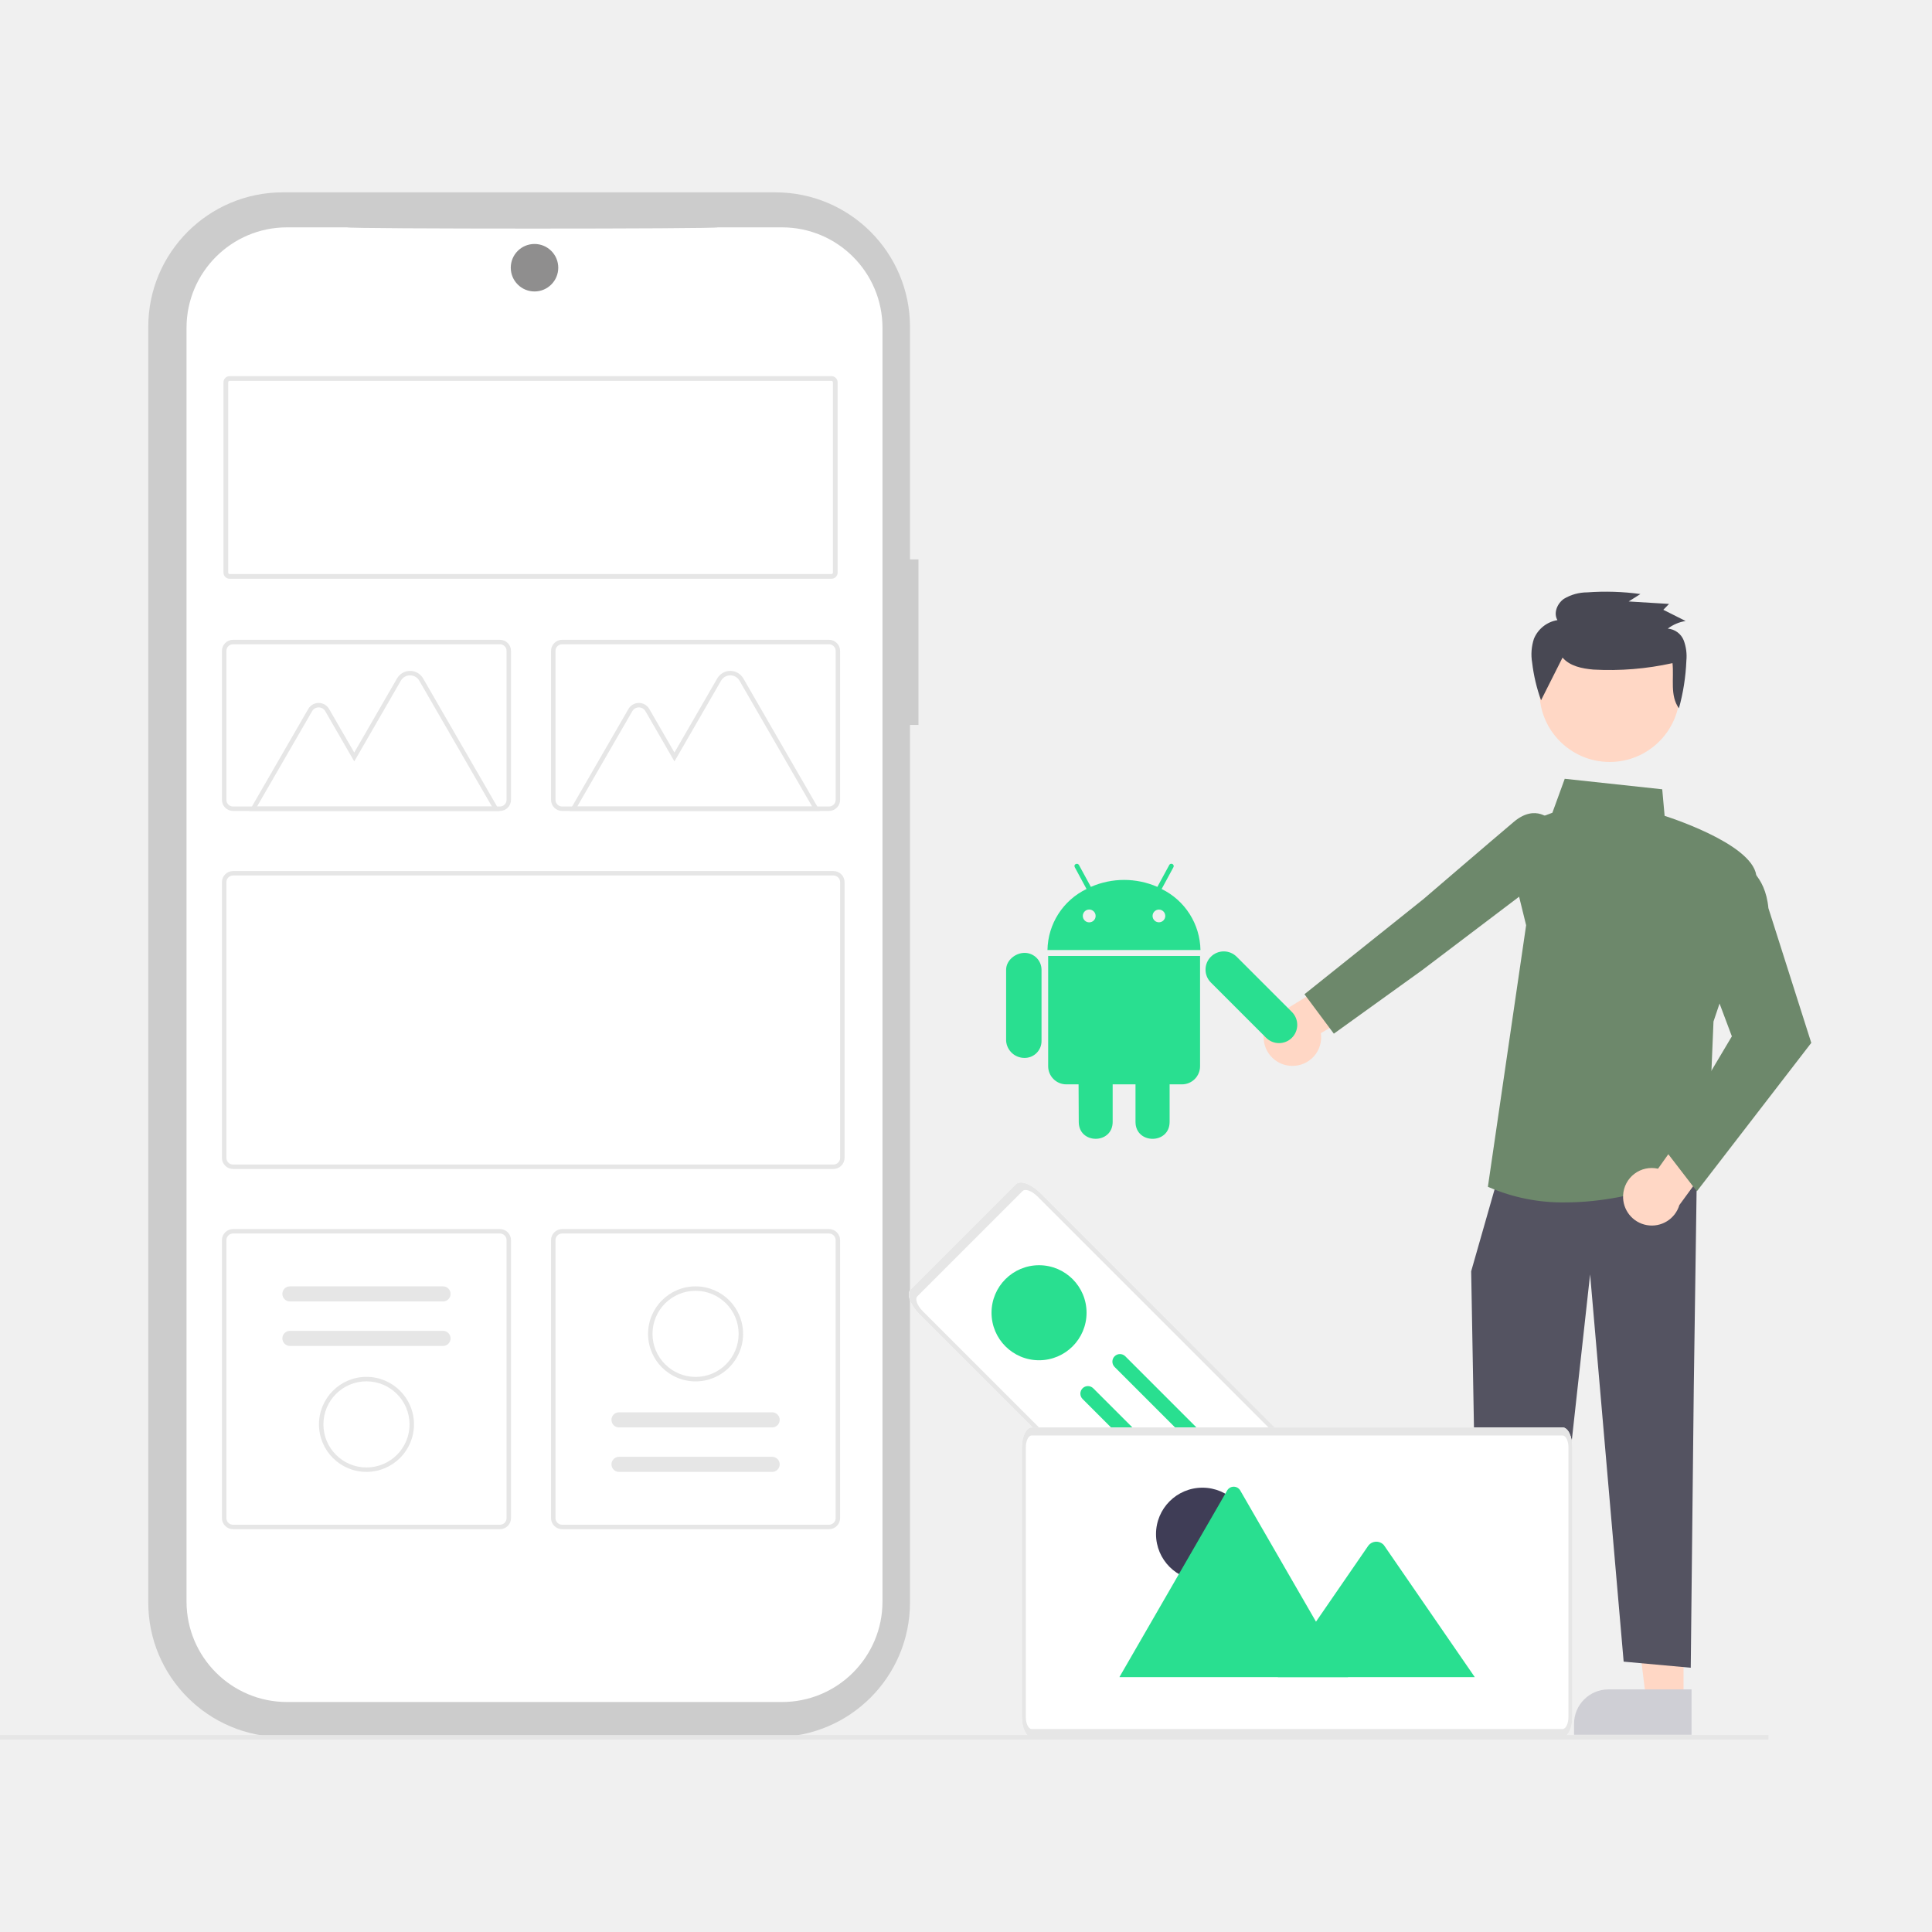
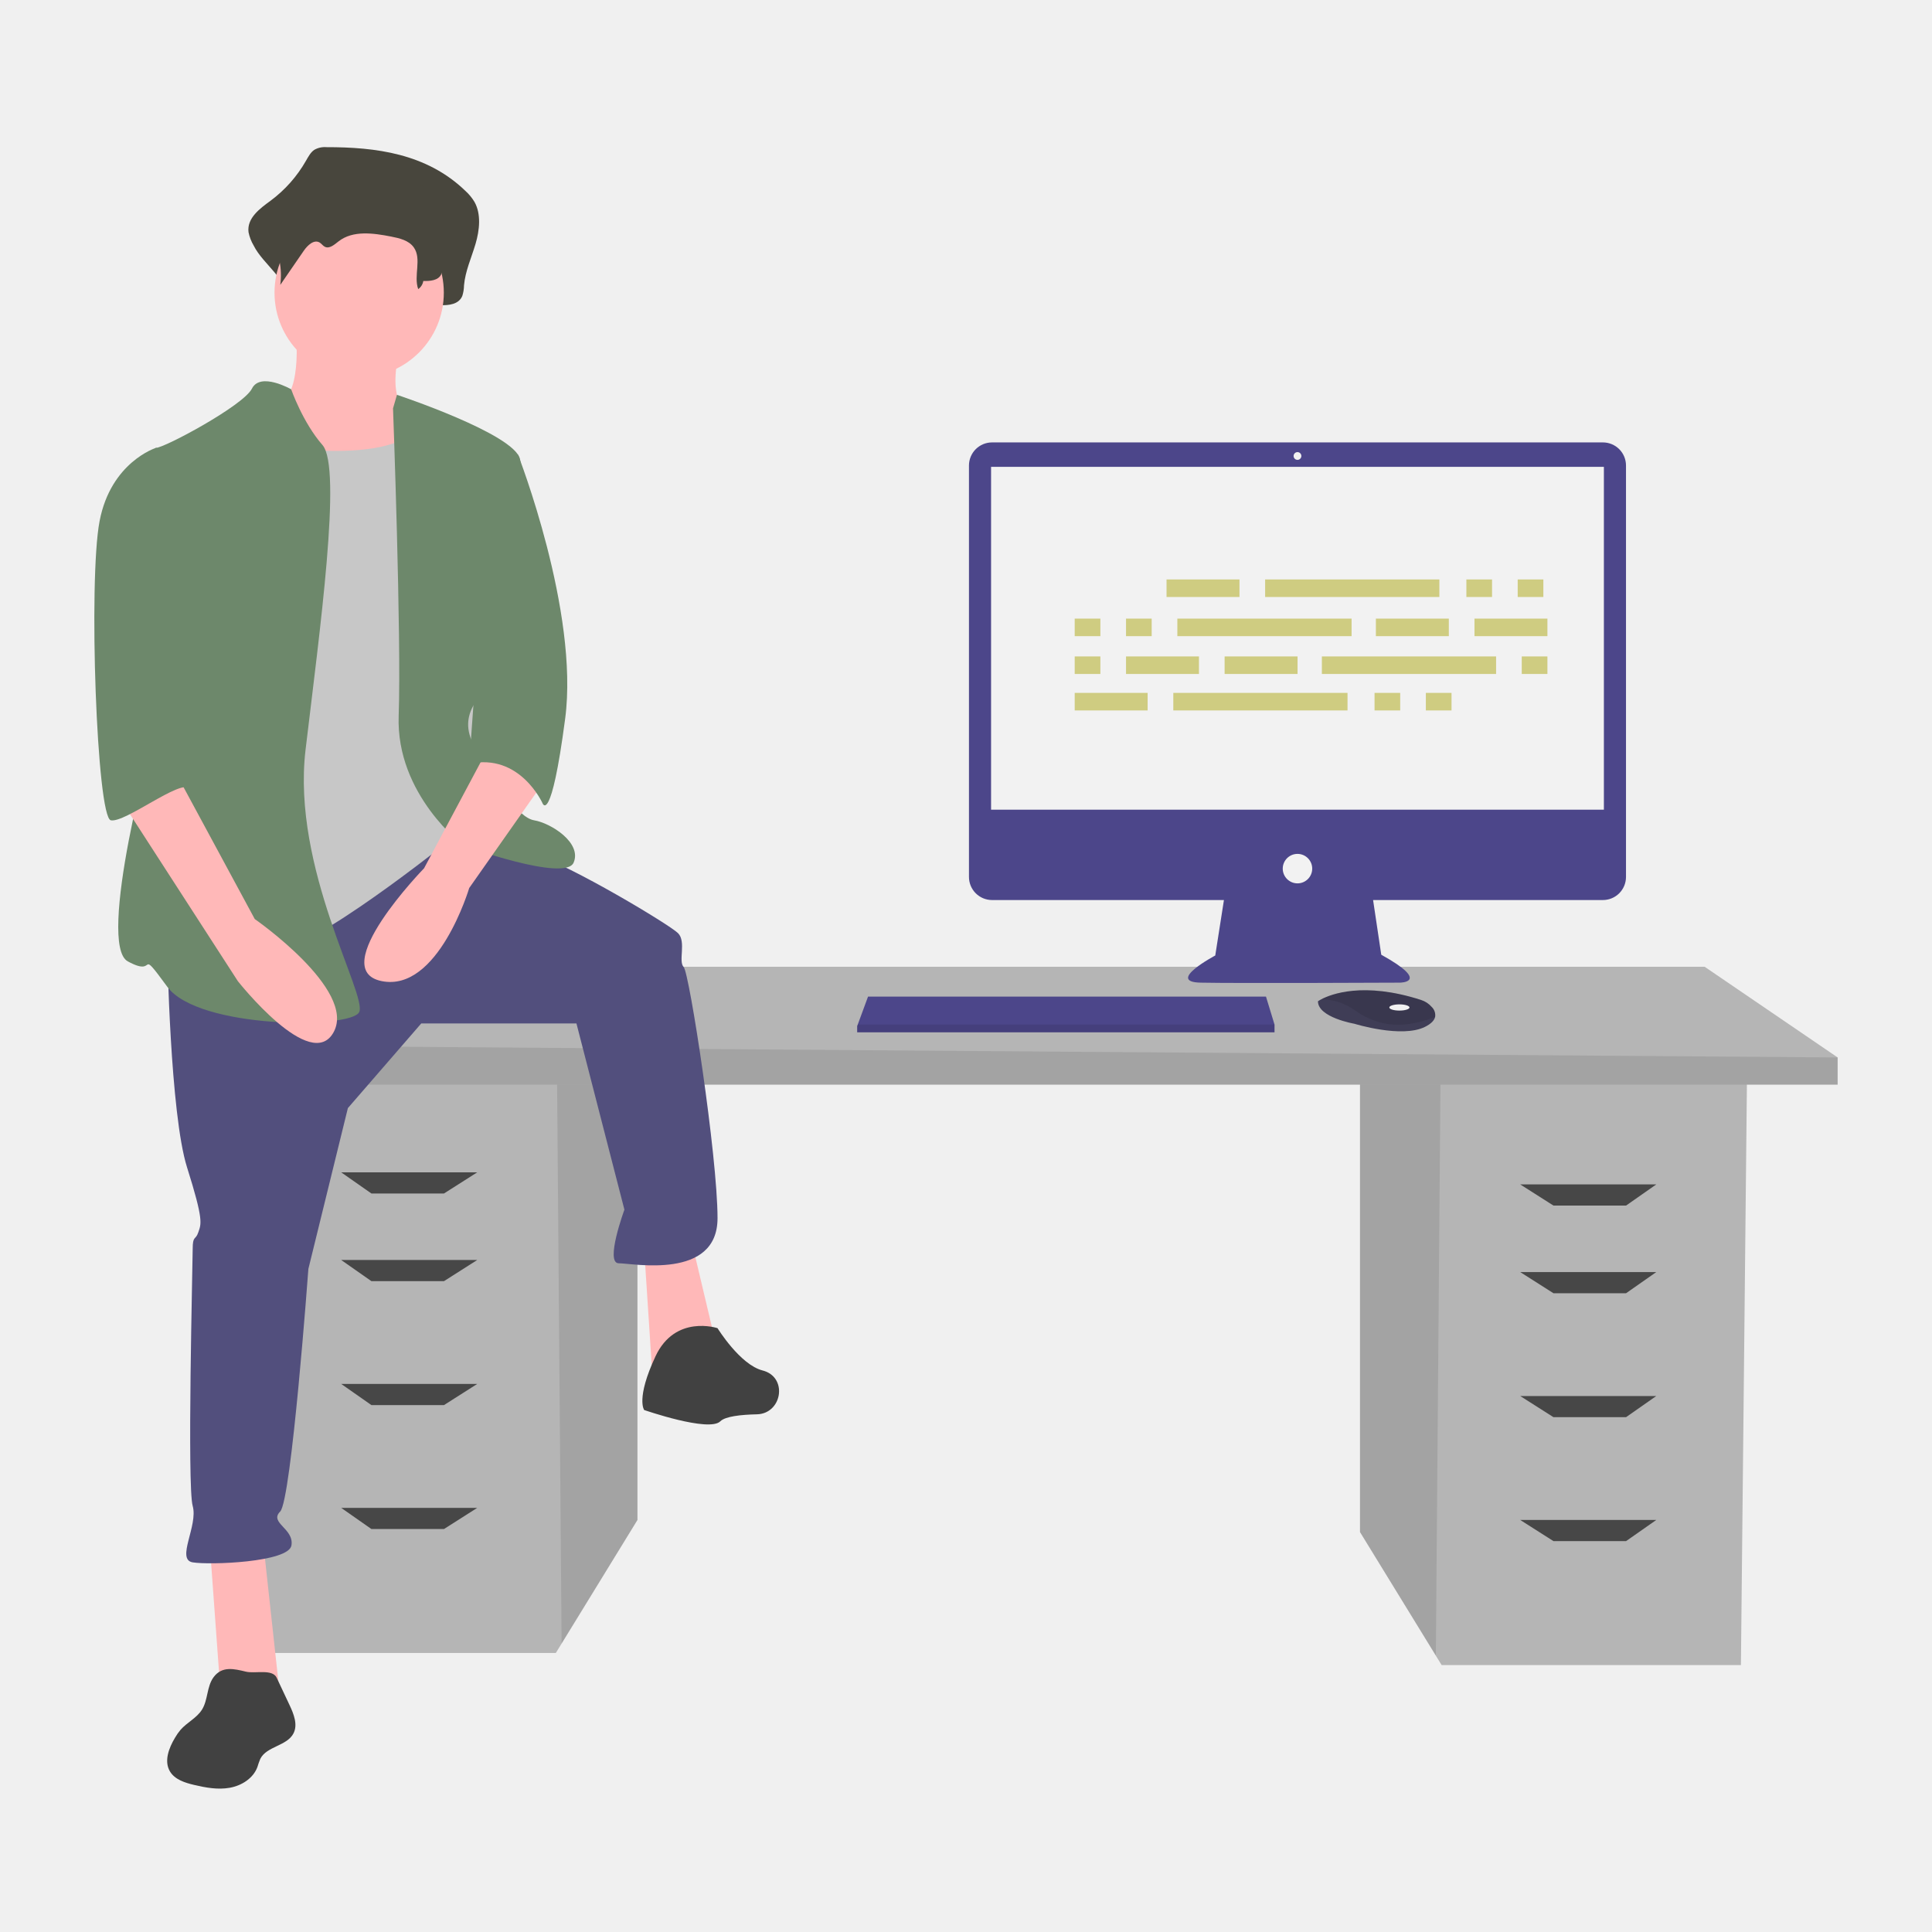
- <svg xmlns="http://www.w3.org/2000/svg" width="512" height="512" viewBox="0 0 512 512">
+ <svg xmlns="http://www.w3.org/2000/svg" width="512" height="512" viewBox="0 0 512 512" fill="none">
+   <g clip-path="url(#clip0_111_2915)">
+     <path d="M360.414 285.845V406.011L380.516 438.768L382.046 441.26H461.362L462.965 285.845H360.414Z" fill="#B5B5B5" />
+     <path opacity="0.1" d="M360.414 285.845V406.011L380.516 438.768L381.75 285.845H360.414Z" fill="black" />
+     <path d="M168.933 282.64V402.806L148.831 435.564L147.301 438.055H67.985L66.383 282.64H168.933Z" fill="#B5B5B5" />
+     <path opacity="0.1" d="M168.933 282.64V402.806L148.831 435.564L147.598 282.64H168.933Z" fill="black" />
+     <path d="M487 280.237V287.447H55.967V277.032L96.026 256.204H451.749L487 280.237Z" fill="#B5B5B5" />
+     <path opacity="0.1" d="M487 280.237V287.447H55.967V277.032L487 280.237Z" fill="black" />
+     <path d="M117.658 316.287H98.43L90.418 310.679H126.471L117.658 316.287Z" fill="#474747" />
+     <path d="M117.658 339.519H98.43L90.418 333.911H126.471L117.658 339.519Z" fill="#474747" />
+     <path d="M117.658 372.365H98.43L90.418 366.756H126.471L117.658 372.365Z" fill="#474747" />
+     <path d="M117.658 405.21H98.43L90.418 399.602H126.471L117.658 405.21Z" fill="#474747" />
+     <path d="M411.689 319.491H430.918L438.93 313.883H402.876L411.689 319.491Z" fill="#474747" />
+     <path d="M411.689 342.723H430.918L438.93 337.115H402.876L411.689 342.723Z" fill="#474747" />
+     <path d="M411.689 375.569H430.918L438.93 369.961H402.876L411.689 375.569Z" fill="#474747" />
+     <path d="M411.689 408.414H430.918L438.93 402.806H402.876L411.689 408.414Z" fill="#474747" />
+     <path d="M424.783 117.244H262.908C262.104 117.244 261.308 117.402 260.565 117.709C259.823 118.017 259.148 118.468 258.579 119.036C258.011 119.605 257.56 120.28 257.252 121.022C256.945 121.765 256.786 122.561 256.786 123.365V232.399C256.786 233.203 256.945 233.999 257.252 234.742C257.56 235.484 258.011 236.159 258.579 236.728C259.148 237.296 259.823 237.747 260.565 238.055C261.308 238.362 262.104 238.52 262.908 238.52H324.357L322.055 253.217C322.055 253.217 308.899 260.206 318.149 260.412C327.4 260.617 370.981 260.412 370.981 260.412C370.981 260.412 379.41 260.412 366.048 253.012L363.882 238.52H424.783C425.587 238.52 426.384 238.362 427.126 238.055C427.869 237.747 428.544 237.296 429.113 236.728C429.681 236.159 430.132 235.484 430.44 234.742C430.747 233.999 430.905 233.203 430.905 232.399V123.365C430.905 122.561 430.747 121.765 430.44 121.022C430.132 120.28 429.681 119.605 429.113 119.036C428.544 118.468 427.869 118.017 427.126 117.709C426.384 117.402 425.587 117.244 424.783 117.244Z" fill="#4C468A" />
+     <path d="M425.047 123.719H262.645V214.574H425.047V123.719Z" fill="#F2F2F2" />
+     <path d="M343.846 121.869C344.414 121.869 344.874 121.408 344.874 120.841C344.874 120.273 344.414 119.813 343.846 119.813C343.278 119.813 342.818 120.273 342.818 120.841C342.818 121.408 343.278 121.869 343.846 121.869Z" fill="#F2F2F2" />
+     <path d="M343.846 234.101C346.003 234.101 347.752 232.353 347.752 230.196C347.752 228.039 346.003 226.29 343.846 226.29C341.689 226.29 339.94 228.039 339.94 230.196C339.94 232.353 341.689 234.101 343.846 234.101Z" fill="#F2F2F2" />
+     <path d="M337.759 271.512V273.567H227.162V271.923L227.314 271.512L230.04 264.112H335.498L337.759 271.512Z" fill="#4C468A" />
+     <path d="M380.321 269.5C380.12 270.361 379.359 271.269 377.64 272.129C371.473 275.212 358.933 271.306 358.933 271.306C358.933 271.306 349.271 269.662 349.271 265.345C349.543 265.16 349.826 264.991 350.118 264.842C352.711 263.47 361.308 260.086 376.552 264.985C377.675 265.338 378.678 265.995 379.449 266.884C379.791 267.22 380.048 267.632 380.2 268.087C380.351 268.542 380.393 269.026 380.321 269.5Z" fill="#3F3D56" />
+     <path opacity="0.1" d="M380.321 269.5C372.772 272.392 366.044 272.608 359.139 267.812C356.528 265.882 353.366 264.841 350.118 264.842C352.711 263.47 361.308 260.086 376.552 264.985C377.675 265.338 378.678 265.995 379.449 266.884C379.791 267.22 380.048 267.632 380.2 268.087C380.351 268.542 380.393 269.026 380.321 269.5Z" fill="black" />
+     <path d="M370.856 267.812C372.332 267.812 373.529 267.444 373.529 266.99C373.529 266.536 372.332 266.167 370.856 266.167C369.38 266.167 368.184 266.536 368.184 266.99C368.184 267.444 369.38 267.812 370.856 267.812Z" fill="#F2F2F2" />
+     <path opacity="0.1" d="M337.759 271.512V273.568H227.162V271.923L227.314 271.512H337.759Z" fill="black" />
+     <path d="M86.494 39C85.371 38.908 84.247 39.159 83.271 39.72C82.312 40.377 81.708 41.527 81.091 42.597C78.732 46.739 75.539 50.345 71.714 53.188C68.928 55.229 65.386 57.774 65.862 61.537C66.114 62.779 66.573 63.971 67.22 65.061C69.791 70.249 76.805 74.258 76.115 80.178C78.668 75.903 75.253 73.79 77.806 69.515C79.022 67.479 81.135 65.181 82.971 66.46C83.586 66.888 83.99 67.656 84.63 68.031C86.157 68.927 87.782 67.214 89.134 66.001C93.796 61.816 100.426 62.912 106.228 64.216C108.967 64.831 111.975 65.639 113.594 68.257C115.723 71.698 111.572 75.415 110.523 79.306C110.437 79.638 110.433 79.985 110.511 80.318C110.589 80.652 110.747 80.961 110.97 81.221C111.194 81.48 111.477 81.681 111.795 81.807C112.114 81.933 112.458 81.981 112.799 81.945C114.539 81.773 116.602 81.632 116.705 80.868C118.895 80.946 121.578 80.698 122.517 78.418C122.804 77.516 122.955 76.576 122.967 75.629C123.311 71.799 124.937 68.304 126.014 64.658C127.091 61.012 127.56 56.74 125.742 53.507C125.093 52.432 124.291 51.457 123.36 50.613C113.045 40.631 99.483 38.985 86.494 39Z" fill="#48463D" />
+     <path d="M78.358 87.655C78.358 87.655 80.601 106.349 72.376 107.844C64.15 109.34 79.854 134.763 79.854 134.763L117.244 139.249L108.27 109.34C108.27 109.34 102.288 107.096 106.027 92.142C109.766 77.187 78.358 87.655 78.358 87.655Z" fill="#FFB8B8" />
+     <path d="M55.55 408.807L58.542 449.933H74.245L69.759 408.807H55.55Z" fill="#FFB8B8" />
+     <path d="M170.711 331.043L172.954 365.438L190.154 357.961L183.424 329.547L170.711 331.043Z" fill="#FFB8B8" />
+     <path d="M44.333 251.783C44.333 251.783 45.081 295.152 49.568 309.359C54.055 323.566 53.307 324.313 52.559 326.557C51.811 328.8 51.063 327.304 51.063 331.043C51.063 334.782 49.568 393.853 51.063 399.087C52.559 404.321 46.577 413.294 51.063 414.041C55.55 414.789 76.489 414.041 77.236 409.555C77.984 405.069 71.254 403.573 74.245 400.582C77.236 397.591 81.723 336.277 81.723 336.277L92.192 293.656L111.635 271.224H152.764L165.477 320.575C165.477 320.575 160.242 334.782 163.981 334.782C167.72 334.782 190.154 339.268 190.154 322.818C190.154 306.368 182.676 257.765 181.18 256.27C179.685 254.774 181.928 249.54 179.685 247.297C177.441 245.054 151.268 229.351 141.547 226.36C131.826 223.369 118.188 219.81 118.188 219.81L44.333 251.783Z" fill="#524F7D" />
+     <path d="M190.154 351.979C190.154 351.979 178.937 348.241 173.702 359.457C168.468 370.673 170.711 373.664 170.711 373.664C170.711 373.664 187.91 379.645 190.902 376.654C192.203 375.353 196.335 374.901 200.589 374.806C207.068 374.66 208.791 365.495 202.673 363.361C202.49 363.298 202.306 363.242 202.119 363.195C196.136 361.7 190.154 351.979 190.154 351.979Z" fill="#414141" />
+     <path d="M95.183 99.993C107.573 99.993 117.617 89.95 117.617 77.561C117.617 65.172 107.573 55.129 95.183 55.129C82.793 55.129 72.749 65.172 72.749 77.561C72.749 89.95 82.793 99.993 95.183 99.993Z" fill="#FFB8B8" />
+     <path d="M66.019 117.191C66.019 117.191 102.662 124.669 111.635 112.705C120.609 100.741 124.348 146.353 124.348 146.353L128.834 194.208L122.104 220.378C122.104 220.378 86.958 248.792 75.741 251.036C64.524 253.279 47.325 254.774 47.325 254.774C47.325 254.774 52.559 171.776 52.559 170.28C52.559 168.785 66.019 117.191 66.019 117.191Z" fill="#C7C7C7" />
+     <path d="M77.163 103.168C77.163 103.168 69.011 98.498 66.767 102.984C64.524 107.471 43.586 118.687 41.342 118.687C39.099 118.687 45.829 180.748 42.838 188.226C39.846 195.703 25.638 250.288 33.864 254.774C42.09 259.26 36.108 250.288 44.333 261.504C52.559 272.72 92.94 272.72 95.184 268.233C97.427 263.747 77.236 230.099 80.975 198.694C84.714 167.289 90.697 123.921 85.462 117.939C80.228 111.957 77.163 103.168 77.163 103.168Z" fill="#6D886B" />
+     <path d="M104.157 108.218L105.199 104.634C105.199 104.634 136.313 114.948 137.808 121.677C139.304 128.407 138.556 175.514 133.321 179.253C128.087 182.991 120.609 188.973 125.843 197.946C131.078 206.919 137.06 216.639 141.547 217.387C146.034 218.135 154.26 223.369 152.016 228.603C149.773 233.837 122.852 224.117 122.852 224.117C122.852 224.117 104.905 210.658 105.653 189.721C106.401 168.784 104.157 108.218 104.157 108.218Z" fill="#6D886B" />
+     <path d="M130.33 196.451L112.383 230.099C112.383 230.099 86.21 257.017 101.166 260.008C116.122 262.999 124.348 235.333 124.348 235.333L143.79 207.667L130.33 196.451Z" fill="#FFB8B8" />
+     <path d="M87.587 44.869C86.682 44.802 85.777 44.978 84.963 45.378C84.227 45.915 83.621 46.61 83.188 47.412C81.194 50.412 78.594 52.962 75.555 54.897C73.287 56.34 70.404 58.139 70.792 60.798C71.002 61.69 71.377 62.535 71.897 63.289C73.997 66.993 74.833 71.28 74.278 75.501L80.515 66.437C81.505 64.998 83.224 63.374 84.719 64.278C85.219 64.58 85.548 65.123 86.069 65.388C87.312 66.022 88.635 64.811 89.736 63.953C93.531 60.995 98.928 61.77 103.651 62.692C105.881 63.127 108.33 63.698 109.648 65.548C111.838 68.622 109.551 73.064 110.829 76.616C111.187 76.366 111.491 76.046 111.723 75.676C111.955 75.306 112.11 74.893 112.179 74.462C113.962 74.517 116.147 74.341 116.911 72.73C117.143 72.098 117.267 71.431 117.277 70.758C117.558 68.051 118.881 65.581 119.758 63.004C120.635 60.427 121.016 57.407 119.536 55.123C118.995 54.349 118.342 53.659 117.598 53.077C109.201 46.022 98.16 44.859 87.587 44.869Z" fill="#48463D" />
+     <path d="M130.33 118.687L137.297 120.536C137.297 120.536 153.512 162.055 149.773 190.469C146.034 218.883 143.79 212.901 143.79 212.901C143.79 212.901 137.808 199.442 124.348 202.433L130.33 118.687Z" fill="#6D886B" />
+     <path d="M56.586 444.497C54.783 446.948 55.145 450.45 53.547 453.04C52.163 455.284 49.553 456.461 47.821 458.449C47.269 459.11 46.776 459.819 46.349 460.567C44.743 463.258 43.437 466.706 45.019 469.412C46.292 471.588 48.967 472.438 51.421 473.018C54.522 473.751 57.745 474.337 60.882 473.777C64.019 473.217 67.085 471.297 68.203 468.313C68.423 467.563 68.684 466.825 68.986 466.104C70.686 462.757 76.02 462.721 77.76 459.394C78.978 457.066 77.859 454.252 76.74 451.875L73.322 444.615C72.188 442.205 67.59 443.591 65.193 443.013C62.067 442.26 58.835 441.431 56.586 444.497Z" fill="#414141" />
+     <path d="M31.621 211.405L63.028 260.008C63.028 260.008 82.471 284.683 88.453 273.467C94.436 262.251 67.515 243.558 67.515 243.558L47.324 206.171L31.621 211.405Z" fill="#FFB8B8" />
+     <path d="M47.324 120.182L41.342 118.687C41.342 118.687 29.377 122.425 26.386 138.128C23.395 153.83 25.638 216.64 29.377 217.387C33.116 218.135 47.844 206.451 50.202 208.928C52.559 211.405 45.081 198.694 47.324 191.964C49.568 185.235 47.324 120.182 47.324 120.182Z" fill="#6D886B" />
+     <path d="M328.475 153.559H309.147V158.211H328.475V153.559Z" fill="#CFCC81" />
+     <path d="M395.406 153.559H388.605V158.211H395.406V153.559Z" fill="#CFCC81" />
+     <path d="M409.006 153.559H402.206V158.211H409.006V153.559Z" fill="#CFCC81" />
+     <path d="M381.447 153.559H335.275V158.211H381.447V153.559Z" fill="#CFCC81" />
+     <path d="M304.136 183.621H284.809V188.274H304.136V183.621Z" fill="#CFCC81" />
+     <path d="M371.067 183.621H364.267V188.274H371.067V183.621Z" fill="#CFCC81" />
+     <path d="M384.668 183.621H377.868V188.274H384.668V183.621Z" fill="#CFCC81" />
+     <path d="M357.108 183.621H310.937V188.274H357.108V183.621Z" fill="#CFCC81" />
+     <path d="M383.952 163.938H364.625V168.59H383.952V163.938Z" fill="#CFCC81" />
+     <path d="M410.08 163.938H390.753V168.59H410.08V163.938Z" fill="#CFCC81" />
+     <path d="M291.609 163.938H284.809V168.59H291.609V163.938Z" fill="#CFCC81" />
+     <path d="M305.21 163.938H298.409V168.59H305.21V163.938Z" fill="#CFCC81" />
+     <path d="M358.182 163.938H312.01V168.59H358.182V163.938Z" fill="#CFCC81" />
+     <path d="M343.865 173.958H324.538V178.611H343.865V173.958Z" fill="#CFCC81" />
+     <path d="M317.737 173.958H298.409V178.611H317.737V173.958Z" fill="#CFCC81" />
+     <path d="M291.609 173.958H284.809V178.611H291.609V173.958Z" fill="#CFCC81" />
+     <path d="M410.08 173.958H403.28V178.611H410.08V173.958Z" fill="#CFCC81" />
+     <path d="M396.479 173.958H350.308V178.611H396.479V173.958Z" fill="#CFCC81" />
+   </g>
  <defs>
-     <clipPath id="clip-path">
-       <rect id="Rectangle_517" data-name="Rectangle 517" width="512" height="512" transform="translate(57 61)" fill="none" stroke="#707070" stroke-width="1" />
+     <clipPath id="clip0_111_2915">
+       <rect width="462" height="435" fill="white" transform="translate(25 39)" />
    </clipPath>
  </defs>
-   <g id="COMT-D" transform="translate(-57 -61)">
-     <g id="Mask_Group_2" data-name="Mask Group 2" clip-path="url(#clip-path)">
-       <g id="Group_37" data-name="Group 37" transform="translate(46.991 111.974)">
-         <path id="Path_663" data-name="Path 663" d="M484.392,212.331h-2.249V150.715a35.662,35.662,0,0,0-35.662-35.662H315.939a35.662,35.662,0,0,0-35.662,35.662h0V488.746a35.662,35.662,0,0,0,35.662,35.662H446.481a35.662,35.662,0,0,0,35.662-35.662h0V256.19h2.249Z" transform="translate(-230.976 -115.053)" fill="#ccc" />
-         <path id="Path_664" data-name="Path 664" d="M454.156,130.21H437.116c.242.435-98.052.435-98.214,0H322.987a26.632,26.632,0,0,0-26.632,26.632V494.378a26.632,26.632,0,0,0,26.631,26.631H454.156a26.632,26.632,0,0,0,26.634-26.632h0V156.842a26.632,26.632,0,0,0-26.632-26.632Z" transform="translate(-236.913 -120.932)" fill="#fff" />
-         <path id="Path_667" data-name="Path 667" d="M474.229,487.844H315.12a2.95,2.95,0,0,1-2.947-2.947V411.84a2.95,2.95,0,0,1,2.947-2.947H474.229a2.95,2.95,0,0,1,2.947,2.947V484.9a2.95,2.95,0,0,1-2.947,2.946ZM315.12,410.072a1.77,1.77,0,0,0-1.768,1.768V484.9a1.769,1.769,0,0,0,1.768,1.768H474.229A1.769,1.769,0,0,0,476,484.9V411.84a1.77,1.77,0,0,0-1.768-1.768Z" transform="translate(-243.348 -229.029)" fill="#e6e6e6" />
-         <path id="Path_668" data-name="Path 668" d="M528.315,354.132H457.6a2.95,2.95,0,0,1-2.947-2.947V311.717a2.95,2.95,0,0,1,2.947-2.947h70.713a2.95,2.95,0,0,1,2.947,2.947v39.468A2.95,2.95,0,0,1,528.315,354.132ZM457.6,309.95a1.77,1.77,0,0,0-1.768,1.768v39.468a1.77,1.77,0,0,0,1.768,1.768h70.715a1.77,1.77,0,0,0,1.768-1.768V311.717a1.769,1.769,0,0,0-1.768-1.768Z" transform="translate(-298.615 -190.193)" fill="#e6e6e6" />
-         <path id="Path_669" data-name="Path 669" d="M385.835,643.429H315.12a2.95,2.95,0,0,1-2.947-2.947V566.836a2.95,2.95,0,0,1,2.947-2.946h70.715a2.95,2.95,0,0,1,2.947,2.946v73.647a2.95,2.95,0,0,1-2.947,2.947ZM315.12,565.068a1.769,1.769,0,0,0-1.768,1.768v73.647a1.769,1.769,0,0,0,1.768,1.768h70.715a1.769,1.769,0,0,0,1.768-1.768V566.836a1.77,1.77,0,0,0-1.768-1.768Z" transform="translate(-243.348 -289.15)" fill="#e6e6e6" />
-         <path id="Path_670" data-name="Path 670" d="M528.315,643.429H457.6a2.95,2.95,0,0,1-2.947-2.947V566.836a2.95,2.95,0,0,1,2.947-2.946h70.713a2.95,2.95,0,0,1,2.947,2.947v73.647a2.95,2.95,0,0,1-2.947,2.947ZM457.6,565.068a1.769,1.769,0,0,0-1.768,1.768v73.647a1.769,1.769,0,0,0,1.768,1.768h70.713a1.769,1.769,0,0,0,1.768-1.768V566.836a1.769,1.769,0,0,0-1.768-1.768Z" transform="translate(-298.615 -289.15)" fill="#e6e6e6" />
-         <g id="Group_37-2" data-name="Group 37" transform="translate(250.857 262.408)">
-           <path id="Path_703" data-name="Path 703" d="M719.99,686.254,612.413,578.678c-2.474-2.475-3.546-5.413-2.4-6.566L637.923,544.2c1.153-1.147,4.09-.074,6.566,2.4L752.065,654.178c2.474,2.474,3.546,5.412,2.4,6.566l-27.908,27.908C725.4,689.8,722.465,688.727,719.99,686.254Z" transform="translate(-609.554 -543.744)" fill="#fff" />
-           <circle id="Ellipse_88" data-name="Ellipse 88" cx="12.592" cy="12.592" r="12.592" transform="translate(21.917 21.916)" fill="#29df90" opacity="0.997" />
-           <path id="Path_703-2" data-name="Path 703" d="M719.99,686.254,612.413,578.678c-2.474-2.475-3.546-5.413-2.4-6.566L637.923,544.2c1.153-1.147,4.09-.074,6.566,2.4L752.065,654.178c2.474,2.474,3.546,5.412,2.4,6.566l-27.908,27.908C725.4,689.8,722.465,688.727,719.99,686.254ZM643.655,547.436c-1.485-1.485-3.248-2.128-3.94-1.44L611.807,573.9c-.69.69-.044,2.454,1.44,3.94L720.823,685.42c1.485,1.484,3.248,2.128,3.939,1.439l27.908-27.908c.69-.69.045-2.454-1.439-3.939Z" transform="translate(-609.554 -543.744)" fill="#e6e6e6" />
-           <path id="Path_705" data-name="Path 705" d="M701.1,618.595a2,2,0,0,0-2.829,2.829L765.844,689a2,2,0,1,0,2.829-2.829Z" transform="translate(-643.739 -572.55)" fill="#29df90" />
-           <path id="Path_706" data-name="Path 706" d="M687.235,632.46a2,2,0,0,0-2.829,2.829l67.574,67.574a2,2,0,1,0,2.829-2.829Z" transform="translate(-638.361 -577.928)" fill="#29df90" />
-         </g>
-         <path id="Path_677" data-name="Path 677" d="M390.375,359.362H324.038l15.609-27.04a3.188,3.188,0,0,1,5.522,0l6.669,11.551,11.341-19.642a3.991,3.991,0,0,1,6.913,0Zm-64.3-1.178h62.252l-19.262-33.36a2.812,2.812,0,0,0-4.871,0L351.84,346.231l-7.69-13.319a2.009,2.009,0,0,0-3.48,0Z" transform="translate(-247.95 -195.416)" fill="#e6e6e6" />
-         <path id="Path_678" data-name="Path 678" d="M529.006,359.362H462.669l15.609-27.04a3.188,3.188,0,0,1,5.522,0l6.668,11.551,11.342-19.642a3.991,3.991,0,0,1,6.913,0Zm-64.3-1.178h62.252L507.7,324.824a2.812,2.812,0,0,0-4.871,0l-12.36,21.407-7.69-13.319a2.009,2.009,0,0,0-3.48,0Z" transform="translate(-301.723 -195.416)" fill="#e6e6e6" />
-         <path id="Path_679" data-name="Path 679" d="M385.835,354.132H315.12a2.95,2.95,0,0,1-2.947-2.947V311.717a2.95,2.95,0,0,1,2.947-2.947h70.715a2.95,2.95,0,0,1,2.947,2.947v39.468a2.95,2.95,0,0,1-2.947,2.947ZM315.12,309.95a1.77,1.77,0,0,0-1.768,1.768v39.468a1.77,1.77,0,0,0,1.768,1.768h70.715a1.77,1.77,0,0,0,1.768-1.768V311.717a1.77,1.77,0,0,0-1.768-1.768Z" transform="translate(-243.348 -190.193)" fill="#e6e6e6" />
-         <path id="Path_680" data-name="Path 680" d="M340.336,588.7a2,2,0,0,0,0,4h40.579a2,2,0,0,0,0-4Z" transform="translate(-253.496 -298.774)" fill="#e6e6e6" />
-         <path id="Path_681" data-name="Path 681" d="M340.336,607.956a2,2,0,0,0,0,4h40.579a2,2,0,0,0,0-4Z" transform="translate(-253.496 -306.243)" fill="#e6e6e6" />
-         <path id="Path_682" data-name="Path 682" d="M366.772,653.062a12.591,12.591,0,1,1,12.591-12.591h0a12.606,12.606,0,0,1-12.591,12.592Zm0-24a11.413,11.413,0,1,0,11.413,11.413h0a11.426,11.426,0,0,0-11.413-11.411Z" transform="translate(-259.642 -313.971)" fill="#e6e6e6" />
-         <path id="Path_683" data-name="Path 683" d="M523.4,666.487a2,2,0,0,0,0-4H482.814a2,2,0,1,0,0,4Z" transform="translate(-308.761 -327.394)" fill="#e6e6e6" />
-         <path id="Path_684" data-name="Path 684" d="M523.4,647.231a2,2,0,0,0,0-4H482.814a2,2,0,1,0,0,4Z" transform="translate(-308.761 -319.925)" fill="#e6e6e6" />
-         <g id="Group_40" data-name="Group 40" transform="translate(276.642 105.83)">
-           <path id="Path_686" data-name="Path 686" d="M871,744.681H861.1l-4.713-38.217h14.623Z" transform="translate(-731.081 -450.946)" fill="#a0616a" />
-           <path id="Path_687" data-name="Path 687" d="M841.978,764.272H864V776.3H832.865v-2.919a9.113,9.113,0,0,1,9.112-9.113Z" transform="translate(-721.959 -473.369)" fill="#2f2e41" />
-           <path id="Path_688" data-name="Path 688" d="M935.7,744.681H925.79l-4.713-38.217H935.7Z" transform="translate(-756.175 -450.946)" fill="#ffd7c5" />
-           <path id="Path_689" data-name="Path 689" d="M906.673,764.272H928.7V776.3H897.56v-2.919A9.113,9.113,0,0,1,906.673,764.272Z" transform="translate(-747.053 -473.369)" fill="#cfcfd5" />
-           <path id="Path_906" data-name="Path 906" d="M9.382,28.082V46.934a4.46,4.46,0,0,1-4.476,4.509A4.865,4.865,0,0,1,0,46.934V28.082c0-2.459,2.41-4.476,4.907-4.476A4.494,4.494,0,0,1,9.382,28.082Zm1.759,25.552a4.806,4.806,0,0,0,4.816,4.816H19.2l.049,9.945c0,6,8.985,5.958,8.985,0V58.452h6.053V68.4c0,5.973,9.039,5.989,9.039,0V58.452H46.61a4.8,4.8,0,0,0,4.785-4.816V24.427H11.141ZM51.5,22.857H10.958A18.28,18.28,0,0,1,21.308,6.68L18.209.934c-.455-.8.7-1.291,1.09-.617l3.158,5.8a21.987,21.987,0,0,1,17.626,0L43.224.335a.627.627,0,1,1,1.09.617l-3.1,5.728A18.342,18.342,0,0,1,51.5,22.857ZM23.721,13.818a1.7,1.7,0,1,0,0,.005Zm18.457,0a1.684,1.684,0,1,0,0,.005Z" transform="translate(0 72.111)" fill="#29df90" />
-           <path id="Path_690" data-name="Path 690" d="M12.869,33.459a7.578,7.578,0,0,0-.653-11.6L16.461,5.068,6.887,0,1.226,23.794a7.619,7.619,0,0,0,11.644,9.665Z" transform="translate(90.229 92.905) rotate(45)" fill="#ffd7c5" />
-           <path id="Path_691" data-name="Path 691" d="M912.823,541.008l-.808,56.572-.807,74.352-17.78-1.616-8.891-102.638L873.223,670.316H854.867l-1.848-103.448,6.466-22.627Z" transform="translate(-729.776 -386.768)" fill="#545361" />
-           <path id="Path_692" data-name="Path 692" d="M860.517,478.263l-.26-.118,10.133-69.308-5.151-20.948a4.585,4.585,0,0,1,2.841-5.386l9.269-3.476,3.274-9,25.835,2.784.635,7.039c2.8.9,25.854,8.576,24.263,17.323-1.57,8.635-10.84,35.8-11.311,37.179l-1.622,38.961-.2.1c-.241.122-18.048,8.876-37.393,8.876A49.232,49.232,0,0,1,860.517,478.263Z" transform="translate(-732.584 -320.445)" fill="#6d886b" />
-           <path id="Path_693" data-name="Path 693" d="M0,78.778l4.483-40.26C4.5,38.282,6.3,14.664,6.931,7.248,7.584-.407,13.585,0,13.645.005l3.307.274,5.309,17.727-4.73,34.3L12.9,80.664Z" transform="translate(134.766 50.972) rotate(45)" fill="#6d886b" />
-           <path id="Path_694" data-name="Path 694" d="M918.8,536.928a7.579,7.579,0,0,1,9.252-7.031l10.022-14.123,10.068,4-14.433,19.746a7.619,7.619,0,0,1-14.909-2.589Z" transform="translate(-755.289 -376.98)" fill="#ffd7c5" />
-           <path id="Path_695" data-name="Path 695" d="M936.771,482.527l17.819-29.967-7.26-19.358,9.887-26.366.367.157c.24.1,5.857,2.61,6.69,11.587l11.362,35.709-30.324,39.339Z" transform="translate(-762.262 -334.724)" fill="#6d886b" />
-           <circle id="Ellipse_109" data-name="Ellipse 109" cx="18.602" cy="18.602" r="18.602" transform="translate(141.344 7.92)" fill="#ffd7c5" />
-           <path id="Path_696" data-name="Path 696" d="M887.37,306.488c1.926,2.279,5.184,2.922,8.19,3.183a77.143,77.143,0,0,0,20.948-1.71c.429,4.127-.734,8.577,1.7,11.972a55.578,55.578,0,0,0,1.974-12.6,12.065,12.065,0,0,0-.7-5.4,4.963,4.963,0,0,0-4.228-3.117,10.6,10.6,0,0,1,4.727-2.02l-5.906-2.968,1.517-1.557-10.693-.654,3.1-1.967a67.168,67.168,0,0,0-14.075-.442,12.072,12.072,0,0,0-6.223,1.73c-1.765,1.263-2.786,3.772-1.69,5.625a8.169,8.169,0,0,0-6.225,4.939,13.191,13.191,0,0,0-.473,6.339,44.96,44.96,0,0,0,2.356,9.966" transform="translate(-739.91 -289.029)" fill="#484853" />
-         </g>
-         <path id="Path_138" data-name="Path 138" d="M801.787,731.831H661.107c-1.438,0-2.6-2.387-2.605-5.33V655.1c0-2.943,1.167-5.325,2.605-5.33H801.787c1.438,0,2.6,2.387,2.6,5.33v71.4C804.39,729.443,803.223,731.828,801.787,731.831Z" transform="translate(-377.684 -322.461)" fill="#fff" />
-         <path id="Path_685" data-name="Path 685" d="M509.253,588.7a12.591,12.591,0,1,1-12.591,12.591h0A12.606,12.606,0,0,1,509.253,588.7Zm0,24a11.413,11.413,0,1,0-11.415-11.414h0a11.426,11.426,0,0,0,11.413,11.413Z" transform="translate(-314.909 -298.774)" fill="#e6e6e6" />
-         <g id="Group_38" data-name="Group 38" transform="translate(306.67 343.015)">
-           <circle id="Ellipse_7" data-name="Ellipse 7" cx="12.302" cy="12.302" r="12.302" transform="translate(9.695 0.261)" fill="#3f3d56" />
-           <path id="Path_63" data-name="Path 63" d="M761.308,725.9H700.96a1.266,1.266,0,0,1-.225-.018l28.543-49.438a2,2,0,0,1,3.479,0l19.155,33.177.918,1.587Z" transform="translate(-700.735 -675.429)" fill="#29df90" />
-           <path id="Path_65" data-name="Path 65" d="M821.507,735.133h-52.2l10.114-14.691.728-1.058,13.18-19.146a2.667,2.667,0,0,1,3.962-.236,2.466,2.466,0,0,1,.19.236Z" transform="translate(-727.334 -684.662)" fill="#29df90" />
-         </g>
-         <path id="Path_138-2" data-name="Path 138" d="M801.787,731.831H661.107c-1.438,0-2.6-2.387-2.605-5.33V655.1c0-2.943,1.167-5.325,2.605-5.33H801.787c1.438,0,2.6,2.387,2.6,5.33v71.4C804.39,729.443,803.223,731.828,801.787,731.831ZM661.107,651.9c-.863,0-1.562,1.433-1.563,3.2v71.4c0,1.765.7,3.2,1.563,3.2H801.787c.863,0,1.562-1.433,1.563-3.2V655.1c0-1.765-.7-3.2-1.563-3.2Z" transform="translate(-377.684 -322.461)" fill="#e6e6e6" />
-         <rect id="Rectangle_110" data-name="Rectangle 110" width="478.674" height="1.224" transform="translate(0 408.828)" fill="#e6e6e6" />
-         <path id="Path_1061" data-name="Path 1061" d="M6.293,0A6.293,6.293,0,1,1,0,6.293,6.293,6.293,0,0,1,6.293,0Z" transform="translate(145.367 13.681)" fill="#8f8e8e" />
-         <rect id="Rectangle_476" data-name="Rectangle 476" width="9.663" height="30.37" rx="4.832" transform="translate(327.486 205.988) rotate(-45)" fill="#29df90" />
-         <rect id="Rectangle_505" data-name="Rectangle 505" width="161.508" height="52.438" rx="1" transform="translate(69.857 49.338)" fill="#fff" />
-         <path id="Rectangle_505_-_Outline" data-name="Rectangle 505 - Outline" d="M1-.625H160.508A1.627,1.627,0,0,1,162.133,1V51.438a1.627,1.627,0,0,1-1.625,1.625H1A1.627,1.627,0,0,1-.625,51.438V1A1.627,1.627,0,0,1,1-.625ZM160.508,51.813a.375.375,0,0,0,.375-.375V1a.375.375,0,0,0-.375-.375H1A.375.375,0,0,0,.625,1V51.438A.375.375,0,0,0,1,51.813Z" transform="translate(69.857 49.338)" fill="#e6e6e6" />
-       </g>
-     </g>
-   </g>
</svg>
